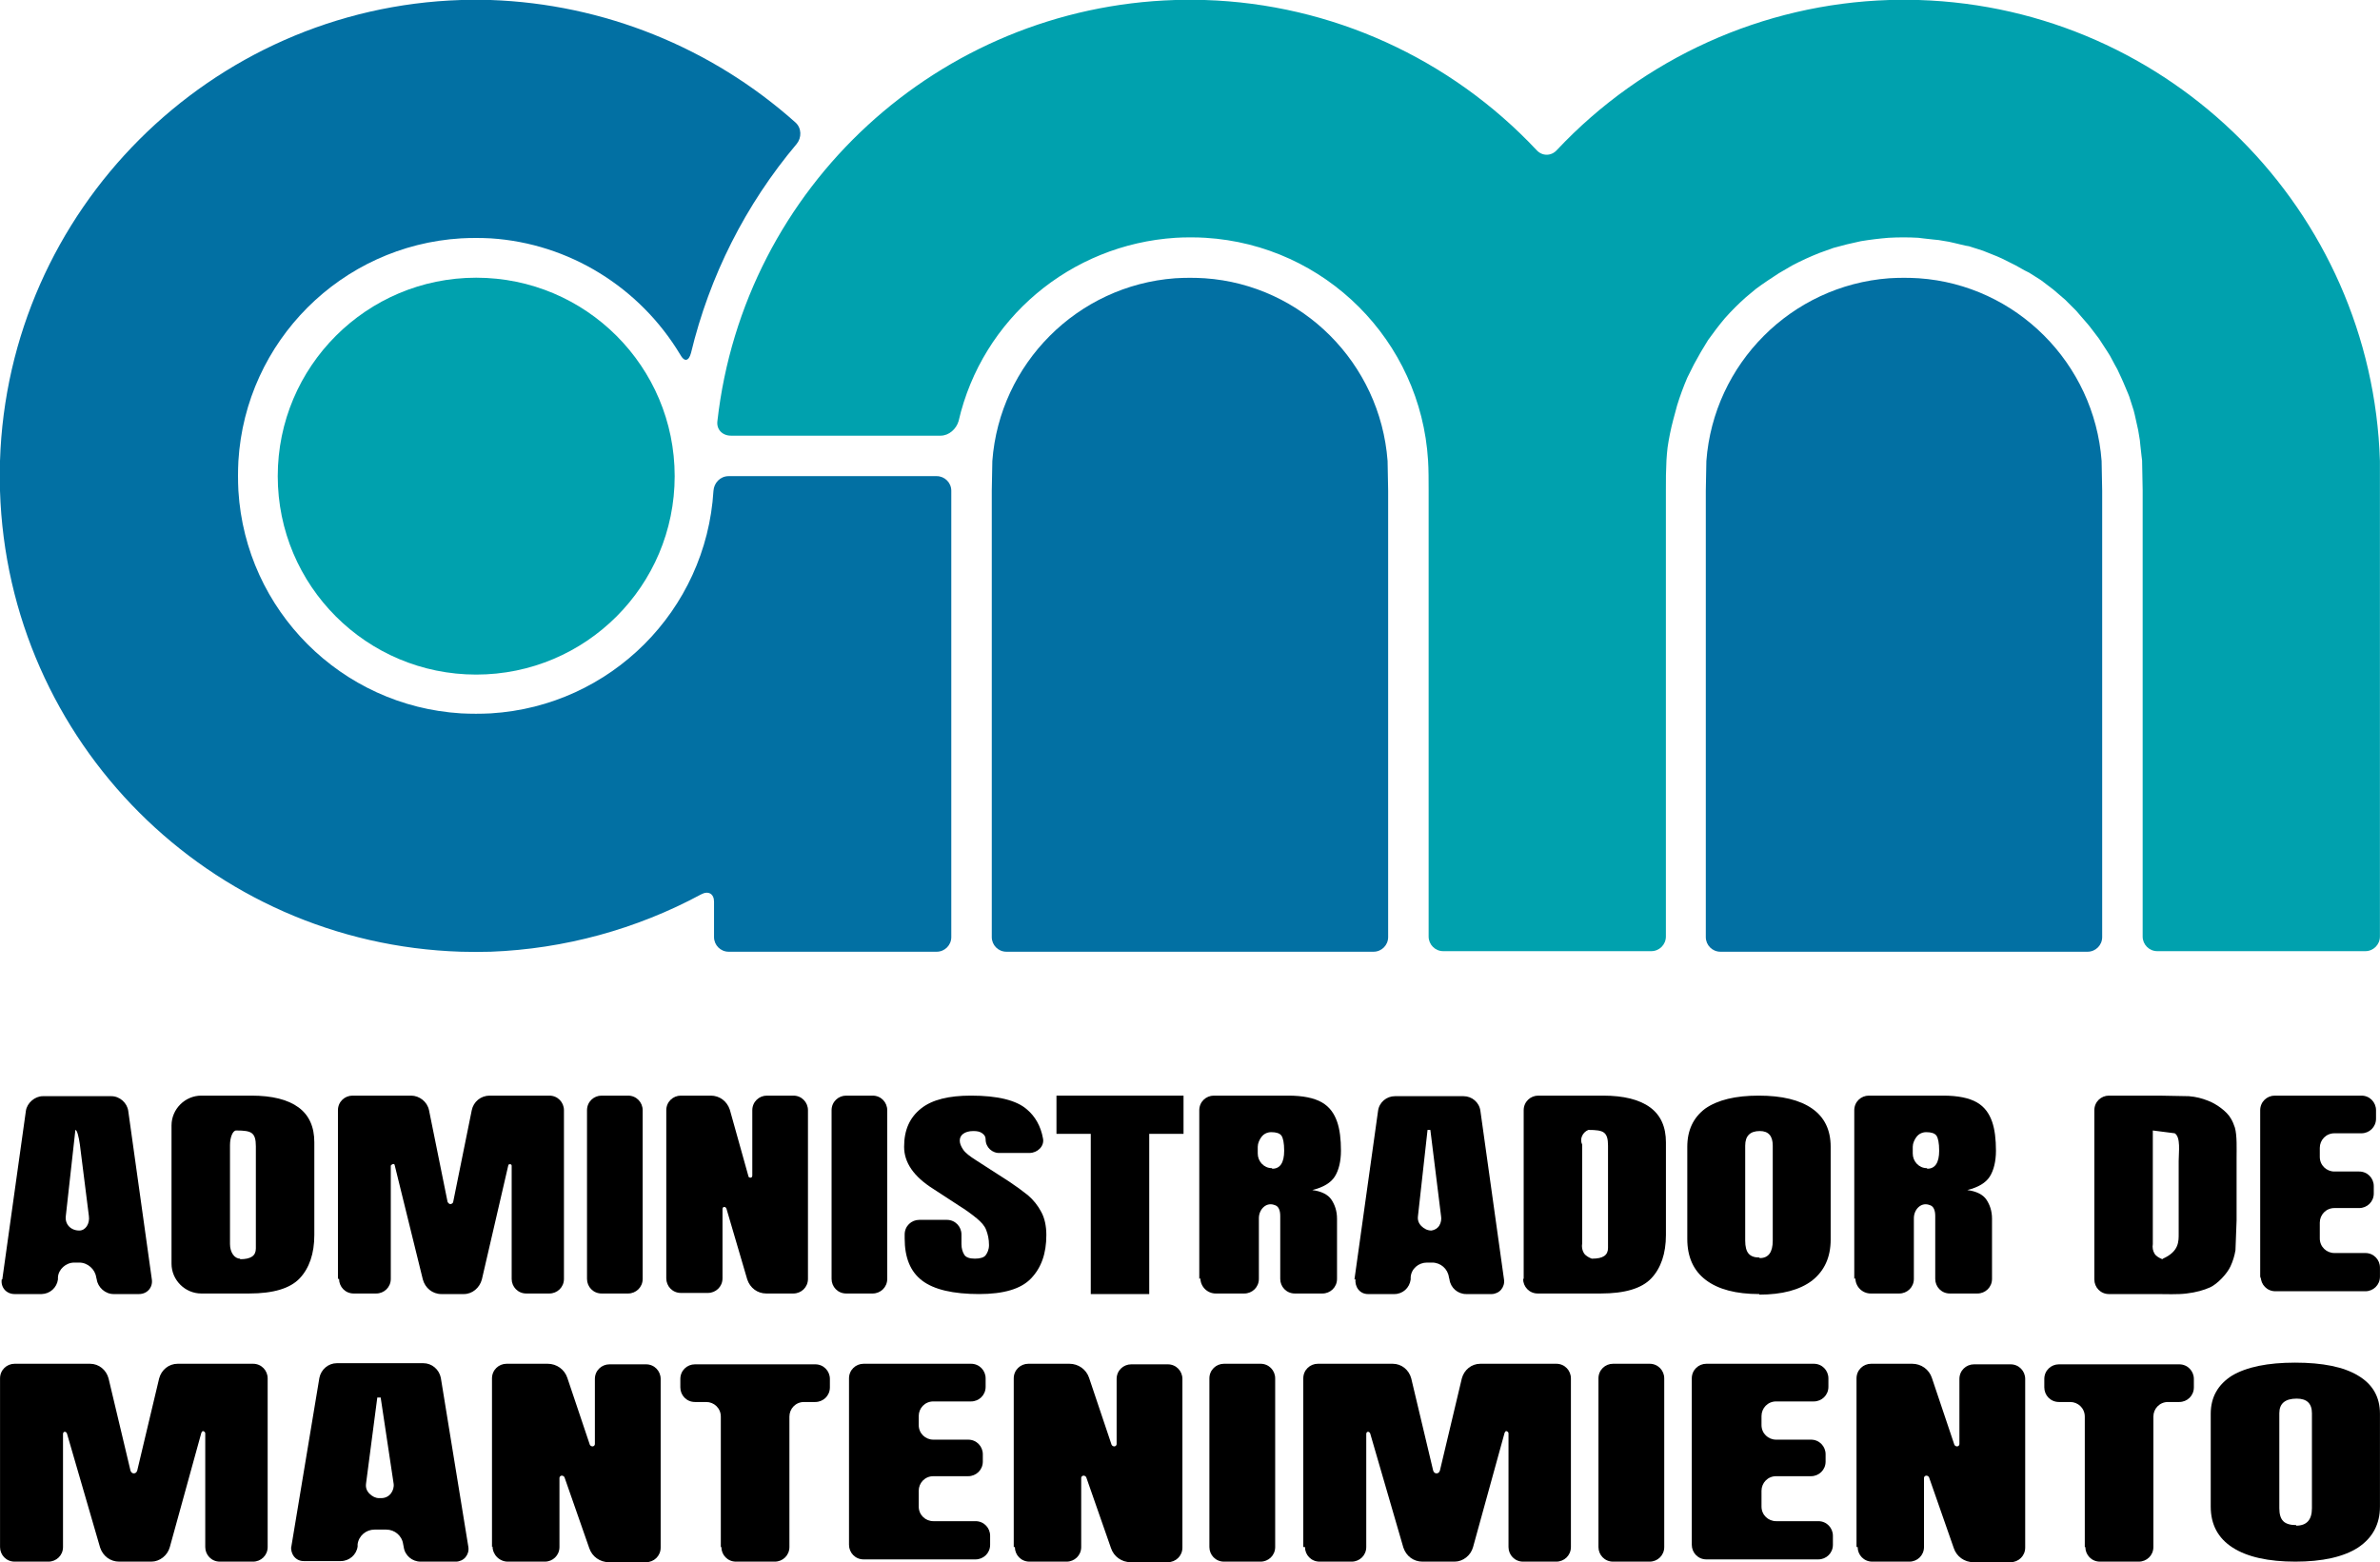
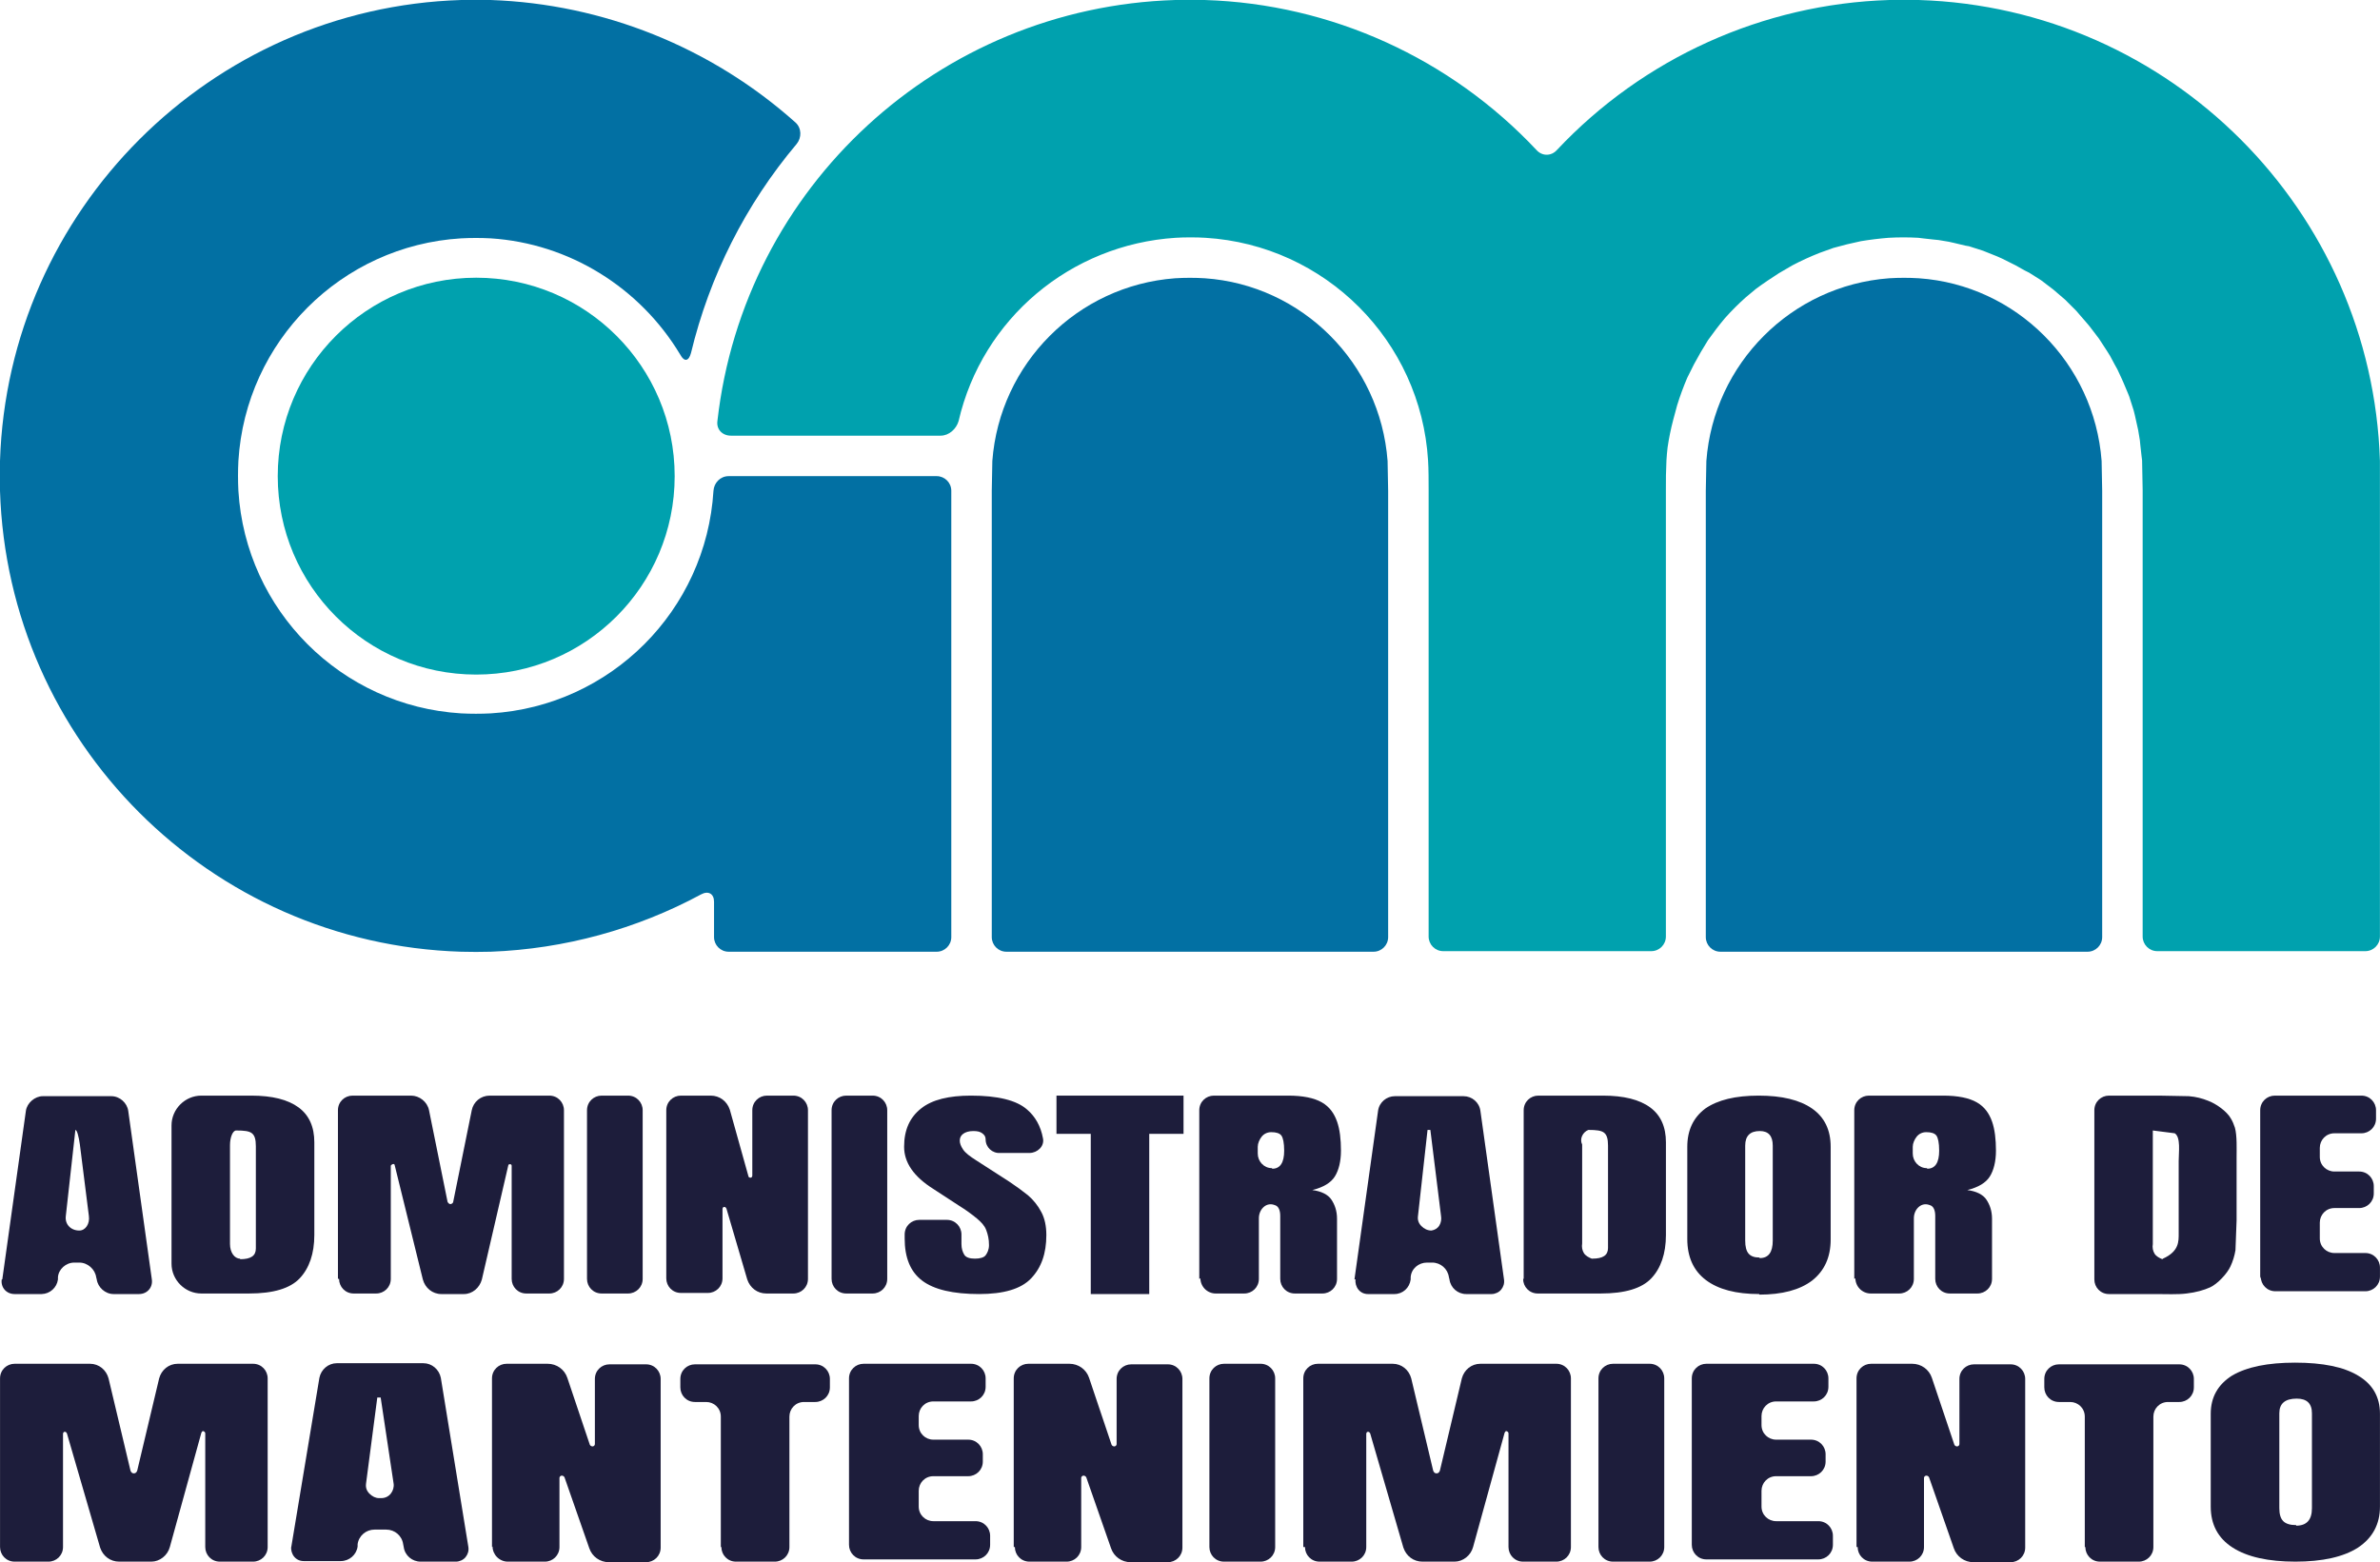
<svg xmlns="http://www.w3.org/2000/svg" xmlns:xlink="http://www.w3.org/1999/xlink" width="160" height="105" viewBox="0 0 42.33 27.78">
-   <path d="M0 27.52v-3c0-.15.12-.26.26-.26H1.6c.16 0 .29.11.33.26l.39 1.64c.01.03.03.05.06.05s.05-.02.06-.05l.39-1.64c.04-.15.17-.26.33-.26H4.5c.15 0 .26.12.26.26v3c0 .15-.12.26-.26.26h-.59c-.15 0-.26-.12-.26-.26V25.5c0-.02-.01-.03-.03-.04s-.03.01-.04.03l-.56 2.03c-.04.15-.18.26-.33.26h-.57c-.16 0-.29-.1-.34-.25l-.59-2.03c-.01-.02-.02-.03-.04-.03s-.03.02-.03.04v2.01c0 .15-.12.26-.26.26h-.6c-.15 0-.26-.12-.26-.26zm5.18 0l.5-3.01c.03-.15.16-.26.31-.26h1.54c.15 0 .28.11.31.26l.49 3.01c.01.07-.01.13-.05.18s-.11.08-.17.08h-.63c-.15 0-.28-.11-.3-.26l-.01-.05c-.02-.15-.15-.26-.3-.26h-.21c-.15 0-.28.11-.3.26v.04c-.02.15-.15.26-.3.26H5.4c-.07 0-.13-.03-.17-.08s-.06-.12-.05-.18zm1.57-.87h.03c.07 0 .13-.03.17-.08s.06-.12.05-.18l-.23-1.53h-.06l-.2 1.53c-.01.07.01.13.06.18s.11.08.17.08zm2 .87v-3c0-.15.12-.26.26-.26h.73c.16 0 .3.1.35.25l.4 1.19c.01.02.03.03.05.03s.04-.02.04-.04v-1.16c0-.15.12-.26.26-.26h.65c.15 0 .26.12.26.26v3c0 .15-.12.26-.26.26h-.66c-.16 0-.3-.1-.35-.25l-.44-1.26c-.01-.02-.03-.03-.05-.03s-.04.02-.04.04v1.23c0 .15-.12.26-.26.26h-.66c-.07 0-.14-.03-.19-.08s-.08-.12-.08-.19z" />
-   <use xlink:href="#B" />
-   <use xlink:href="#C" />
-   <use xlink:href="#D" />
-   <use xlink:href="#E" />
-   <path d="M23.18 27.52v-3c0-.15.12-.26.26-.26h1.33c.16 0 .29.11.33.26l.39 1.64c.01.03.03.05.06.05s.05-.02.06-.05l.39-1.64c.04-.15.17-.26.33-.26h1.35c.15 0 .26.12.26.26v3c0 .15-.12.26-.26.26h-.59c-.15 0-.26-.12-.26-.26V25.5c0-.02-.01-.03-.03-.04s-.03.01-.04.03l-.56 2.03c-.04.15-.18.26-.33.26h-.57c-.16 0-.29-.1-.34-.25l-.59-2.03c-.01-.02-.02-.03-.04-.03s-.03.02-.03.04v2.01c0 .15-.12.26-.26.26h-.57c-.15 0-.26-.12-.26-.26z" />
-   <use xlink:href="#E" x="6.92" />
-   <use xlink:href="#C" x="14.99" />
-   <use xlink:href="#D" x="14.99" />
-   <use xlink:href="#B" x="24.26" />
-   <path d="M40.83 27.78q-.73 0-1.12-.25-.39-.25-.39-.73v-1.65q0-.44.38-.68.39-.23 1.12-.23.74 0 1.12.23.39.23.39.68v1.65q0 .47-.39.73-.39.25-1.12.25zm.01-.64q.28 0 .28-.31v-1.69q0-.26-.27-.26-.31 0-.31.26v1.69q0 .16.07.23.07.07.23.07zM.04 22.76l.42-3c.02-.14.16-.26.3-.26h1.22c.15 0 .28.12.3.26l.42 3c.02.14-.08.26-.23.26h-.45c-.15 0-.28-.12-.3-.26l-.01-.04c-.02-.14-.15-.26-.3-.26h-.09c-.15 0-.28.12-.29.26v.04a.3.3 0 0 1-.29.26H.26c-.15 0-.25-.12-.23-.26zm1.37-.87c.11 0 .19-.12.17-.26l-.16-1.27c-.02-.14-.05-.26-.08-.26l-.17 1.53c-.02.15.09.26.24.26zm1.64.6v-2.47c0-.29.24-.53.53-.53h.89c.37 0 .65.07.84.21s.28.35.28.62v1.65c0 .33-.09.59-.26.77s-.47.27-.9.27h-.85c-.29 0-.53-.24-.53-.53zm1.22-.09c.19 0 .28-.06.28-.19v-1.82c0-.12-.02-.19-.07-.23s-.14-.05-.28-.05c-.06 0-.11.12-.11.26v1.76c0 .15.08.26.18.26zm1.74.35v-3c0-.15.12-.26.26-.26h1.04c.15 0 .29.11.32.26l.33 1.63c.01.02.03.04.05.04s.05-.02.05-.04l.33-1.63c.03-.15.16-.26.32-.26h1.06c.15 0 .26.12.26.26v3c0 .15-.12.26-.26.26h-.41c-.15 0-.26-.12-.26-.26v-2.01c0-.02-.01-.03-.03-.03s-.03.01-.03.02l-.47 2.03c-.04.15-.17.26-.32.26h-.4c-.16 0-.29-.11-.33-.26l-.5-2.03c0-.02-.02-.03-.04-.02s-.03.02-.03.03v2.01c0 .15-.12.26-.26.26h-.4c-.15 0-.26-.12-.26-.26z" />
-   <use xlink:href="#F" />
-   <path d="M11.85 22.75v-3c0-.15.12-.26.26-.26h.53c.16 0 .29.1.34.25l.33 1.18c0 .02.02.03.04.03s.03-.02.03-.04v-1.16c0-.15.12-.26.26-.26h.47c.15 0 .26.12.26.26v3c0 .15-.12.26-.26.26h-.48c-.16 0-.29-.1-.34-.25l-.37-1.26c-.01-.02-.02-.03-.04-.03s-.03.02-.03.04v1.23c0 .15-.12.26-.26.26h-.48c-.15 0-.26-.12-.26-.26z" />
-   <use xlink:href="#F" x="4.35" />
-   <path d="M17.42 23.02c-.47 0-.81-.08-1.02-.24s-.31-.41-.31-.75v-.07c0-.15.12-.26.26-.26h.49c.15 0 .26.12.26.26v.17c0 .08.02.14.05.19s.1.07.19.07.16-.02.19-.06.06-.1.06-.18c0-.11-.02-.19-.05-.27s-.09-.14-.16-.2a2.8 2.8 0 0 0-.32-.23l-.46-.3c-.35-.22-.52-.47-.52-.75 0-.3.1-.52.3-.68s.5-.23.89-.23c.47 0 .81.08 1 .25.14.12.24.29.28.51.03.14-.1.26-.24.26h-.52c-.14.01-.26-.1-.26-.24 0-.05-.02-.08-.06-.11s-.09-.04-.16-.04c-.08 0-.14.02-.18.05s-.06.07-.06.12.02.1.06.16.12.12.23.19l.59.38c.12.08.23.16.33.24a1 1 0 0 1 .24.3c.06.11.09.25.09.41 0 .33-.09.58-.27.77s-.49.28-.93.28z" />
-   <path d="M19.4 23.02v-2.85h-.61v-.68h2.26v.68h-.61v2.85z" />
-   <use xlink:href="#G" />
-   <path d="M24.09 22.76l.42-3c.02-.15.15-.26.3-.26h1.22c.15 0 .28.11.3.26l.42 3c.01.07-.01.13-.05.18s-.11.08-.17.08h-.45a.3.3 0 0 1-.3-.26l-.01-.04a.3.3 0 0 0-.3-.26h-.09c-.15 0-.28.11-.29.26v.04c-.02.15-.14.26-.29.26h-.47c-.07 0-.13-.03-.17-.08s-.06-.12-.05-.18zm1.37-.87c.06-.01.11-.04.14-.09s.04-.11.03-.17l-.19-1.53h-.05l-.17 1.53c-.01.07.01.13.06.18s.11.08.18.08zm1.64.86v-3c0-.15.12-.26.26-.26h1.15c.37 0 .65.07.84.21s.28.35.28.62v1.65c0 .33-.09.59-.26.77s-.47.27-.9.27h-1.12c-.15 0-.26-.12-.26-.26zm1.22-.36c.19 0 .28-.06.28-.19v-1.82c0-.12-.02-.19-.07-.23s-.14-.05-.28-.05c-.1.04-.16.16-.11.26v1.76c-.01.06 0 .12.03.17s.09.08.14.1zm2.97.63q-.62 0-.95-.25-.33-.25-.33-.73V20.4q0-.44.32-.68.33-.23.95-.23.62 0 .95.23.33.23.33.68v1.65q0 .47-.33.73-.33.25-.94.25zm.01-.64q.23 0 .23-.31v-1.69q0-.26-.23-.26-.26 0-.26.26v1.69q0 .16.06.23.06.07.19.07z" />
-   <use xlink:href="#G" x="11.65" />
-   <path d="M37.25 22.75v-3c0-.15.12-.26.26-.26h.89l.53.01c.13.01.24.04.34.08.14.05.34.19.41.32.03.05.05.1.07.16.04.14.03.38.03.53v1.12l-.02.53a1.1 1.1 0 0 1-.09.29c-.06.13-.23.31-.36.37-.11.05-.25.09-.42.11-.15.02-.38.01-.53.01h-.85c-.15 0-.26-.12-.26-.26zm1.22-.36c.29-.13.28-.31.28-.45v-1.29c0-.15.04-.42-.07-.49l-.39-.05v2.02c-.01.06 0 .12.03.17s.09.08.14.1zm1.73.36v-3c0-.15.12-.26.26-.26H42c.15 0 .26.12.26.26v.15c0 .15-.12.26-.26.26h-.48c-.15 0-.26.12-.26.26v.16c0 .15.12.26.26.26h.44c.15 0 .26.12.26.26v.13c0 .15-.12.26-.26.26h-.44c-.15 0-.26.12-.26.26v.28c0 .15.12.26.26.26h.55c.15 0 .26.12.26.26v.16c0 .15-.12.26-.26.26h-1.6c-.15 0-.26-.12-.26-.26z" />
+   <g fill="#1d1d3b">
+     <path d="M0 27.52v-3c0-.15.12-.26.26-.26H1.6c.16 0 .29.11.33.26l.39 1.64c.01.03.03.05.06.05s.05-.02.06-.05l.39-1.64c.04-.15.17-.26.33-.26H4.5c.15 0 .26.12.26.26v3c0 .15-.12.26-.26.26h-.59c-.15 0-.26-.12-.26-.26V25.5c0-.02-.01-.03-.03-.04s-.03.01-.04.03l-.56 2.03c-.04.15-.18.26-.33.26h-.57c-.16 0-.29-.1-.34-.25l-.59-2.03c-.01-.02-.02-.03-.04-.03s-.03.02-.03.04v2.01c0 .15-.12.26-.26.26h-.6c-.15 0-.26-.12-.26-.26zm5.18 0l.5-3.01c.03-.15.16-.26.31-.26h1.54c.15 0 .28.11.31.26l.49 3.01c.01.07-.01.13-.05.18s-.11.08-.17.08h-.63c-.15 0-.28-.11-.3-.26l-.01-.05c-.02-.15-.15-.26-.3-.26h-.21c-.15 0-.28.11-.3.26v.04c-.02.15-.15.26-.3.26H5.4c-.07 0-.13-.03-.17-.08s-.06-.12-.05-.18zm1.57-.87h.03c.07 0 .13-.03.17-.08s.06-.12.05-.18l-.23-1.53h-.06l-.2 1.53c-.01.07.01.13.06.18s.11.08.17.08zm2 .87v-3c0-.15.12-.26.26-.26h.73c.16 0 .3.1.35.25l.4 1.19c.01.02.03.03.05.03s.04-.02.04-.04v-1.16c0-.15.12-.26.26-.26h.65c.15 0 .26.12.26.26v3c0 .15-.12.26-.26.26h-.66c-.16 0-.3-.1-.35-.25l-.44-1.26c-.01-.02-.03-.03-.05-.03s-.04.02-.04.04v1.23c0 .15-.12.26-.26.26h-.66c-.07 0-.14-.03-.19-.08s-.08-.12-.08-.19z" />
+     <use xlink:href="#B" />
+     <use xlink:href="#C" />
+     <use xlink:href="#D" />
+     <use xlink:href="#E" />
+     <path d="M23.18 27.52v-3c0-.15.12-.26.26-.26h1.33c.16 0 .29.11.33.26l.39 1.64c.01.03.03.05.06.05s.05-.02.06-.05l.39-1.64c.04-.15.17-.26.33-.26h1.35c.15 0 .26.12.26.26v3c0 .15-.12.26-.26.26h-.59c-.15 0-.26-.12-.26-.26V25.5c0-.02-.01-.03-.03-.04s-.03.01-.04.03l-.56 2.03c-.04.15-.18.26-.33.26h-.57c-.16 0-.29-.1-.34-.25l-.59-2.03c-.01-.02-.02-.03-.04-.03s-.03.02-.03.04v2.01c0 .15-.12.26-.26.26h-.57c-.15 0-.26-.12-.26-.26z" />
+     <use xlink:href="#E" x="6.92" />
+     <use xlink:href="#C" x="14.99" />
+     <use xlink:href="#D" x="14.99" />
+     <use xlink:href="#B" x="24.26" />
+     <path d="M40.83 27.78q-.73 0-1.12-.25-.39-.25-.39-.73v-1.65q0-.44.38-.68.39-.23 1.12-.23.74 0 1.12.23.39.23.39.68v1.65q0 .47-.39.73-.39.25-1.12.25zm.01-.64q.28 0 .28-.31v-1.69q0-.26-.27-.26-.31 0-.31.26v1.69q0 .16.07.23.07.07.23.07zM.04 22.76l.42-3c.02-.14.16-.26.3-.26h1.22c.15 0 .28.12.3.26l.42 3c.02.14-.08.26-.23.26h-.45c-.15 0-.28-.12-.3-.26l-.01-.04c-.02-.14-.15-.26-.3-.26h-.09c-.15 0-.28.12-.29.26v.04a.3.3 0 0 1-.29.26H.26c-.15 0-.25-.12-.23-.26zm1.37-.87c.11 0 .19-.12.17-.26l-.16-1.27c-.02-.14-.05-.26-.08-.26l-.17 1.53c-.02.15.09.26.24.26zm1.64.6v-2.47c0-.29.24-.53.53-.53h.89c.37 0 .65.07.84.21s.28.35.28.62v1.65c0 .33-.09.59-.26.77s-.47.27-.9.27h-.85c-.29 0-.53-.24-.53-.53zm1.22-.09c.19 0 .28-.06.28-.19v-1.82c0-.12-.02-.19-.07-.23s-.14-.05-.28-.05c-.06 0-.11.12-.11.26v1.76c0 .15.08.26.18.26zm1.74.35v-3c0-.15.12-.26.26-.26h1.04c.15 0 .29.11.32.26l.33 1.63c.01.02.03.04.05.04s.05-.02.05-.04l.33-1.63c.03-.15.16-.26.32-.26h1.06c.15 0 .26.12.26.26v3c0 .15-.12.26-.26.26h-.41c-.15 0-.26-.12-.26-.26v-2.01c0-.02-.01-.03-.03-.03s-.03.01-.03.02l-.47 2.03c-.04.15-.17.26-.32.26h-.4c-.16 0-.29-.11-.33-.26l-.5-2.03c0-.02-.02-.03-.04-.02s-.03.02-.03.03v2.01c0 .15-.12.26-.26.26h-.4c-.15 0-.26-.12-.26-.26z" />
+     <use xlink:href="#F" />
+     <path d="M11.85 22.75v-3c0-.15.12-.26.26-.26h.53c.16 0 .29.1.34.25l.33 1.18c0 .02.02.03.04.03s.03-.02.03-.04v-1.16c0-.15.12-.26.26-.26h.47c.15 0 .26.12.26.26v3c0 .15-.12.26-.26.26h-.48c-.16 0-.29-.1-.34-.25l-.37-1.26c-.01-.02-.02-.03-.04-.03s-.03.02-.03.04v1.23c0 .15-.12.26-.26.26h-.48c-.15 0-.26-.12-.26-.26z" />
+     <use xlink:href="#F" x="4.35" />
+     <path d="M17.42 23.02c-.47 0-.81-.08-1.02-.24s-.31-.41-.31-.75v-.07c0-.15.12-.26.26-.26h.49c.15 0 .26.12.26.26v.17c0 .08.02.14.05.19s.1.07.19.07.16-.02.19-.06.06-.1.06-.18c0-.11-.02-.19-.05-.27s-.09-.14-.16-.2a2.8 2.8 0 0 0-.32-.23l-.46-.3c-.35-.22-.52-.47-.52-.75 0-.3.1-.52.3-.68s.5-.23.89-.23c.47 0 .81.08 1 .25.14.12.24.29.28.51.03.14-.1.26-.24.26h-.52c-.14.01-.26-.1-.26-.24 0-.05-.02-.08-.06-.11s-.09-.04-.16-.04c-.08 0-.14.02-.18.05s-.06.07-.06.12.02.1.06.16.12.12.23.19l.59.38c.12.08.23.16.33.24a1 1 0 0 1 .24.3c.06.11.09.25.09.41 0 .33-.09.58-.27.77s-.49.28-.93.28z" />
+     <path d="M19.4 23.02v-2.85h-.61v-.68h2.26v.68h-.61v2.85z" />
+     <use xlink:href="#G" />
+     <path d="M24.09 22.76l.42-3c.02-.15.15-.26.3-.26h1.22c.15 0 .28.11.3.26l.42 3c.01.07-.01.13-.05.18s-.11.08-.17.08h-.45a.3.3 0 0 1-.3-.26l-.01-.04a.3.3 0 0 0-.3-.26h-.09c-.15 0-.28.11-.29.26v.04c-.02.15-.14.26-.29.26h-.47c-.07 0-.13-.03-.17-.08s-.06-.12-.05-.18zm1.37-.87c.06-.01.11-.04.14-.09s.04-.11.03-.17l-.19-1.53h-.05l-.17 1.53c-.01.07.01.13.06.18s.11.08.18.08zm1.64.86v-3c0-.15.12-.26.26-.26h1.15c.37 0 .65.07.84.21s.28.35.28.62v1.65c0 .33-.09.59-.26.77s-.47.27-.9.27h-1.12c-.15 0-.26-.12-.26-.26zm1.22-.36c.19 0 .28-.06.28-.19v-1.82c0-.12-.02-.19-.07-.23s-.14-.05-.28-.05c-.1.04-.16.16-.11.26v1.76c-.01.06 0 .12.03.17s.09.08.14.1zm2.97.63q-.62 0-.95-.25-.33-.25-.33-.73V20.4q0-.44.32-.68.33-.23.95-.23.62 0 .95.23.33.23.33.68v1.65q0 .47-.33.73-.33.25-.94.25zm.01-.64q.23 0 .23-.31v-1.69q0-.26-.23-.26-.26 0-.26.26v1.69q0 .16.06.23.06.07.19.07z" />
+     <use xlink:href="#G" x="11.65" />
+     <path d="M37.25 22.75v-3c0-.15.12-.26.26-.26h.89l.53.01c.13.01.24.04.34.08.14.05.34.19.41.32.03.05.05.1.07.16.04.14.03.38.03.53v1.12l-.02.53a1.1 1.1 0 0 1-.09.29c-.06.13-.23.31-.36.37-.11.05-.25.09-.42.11-.15.02-.38.01-.53.01h-.85c-.15 0-.26-.12-.26-.26zm1.22-.36c.29-.13.28-.31.28-.45v-1.29c0-.15.04-.42-.07-.49l-.39-.05v2.02c-.01.06 0 .12.03.17s.09.08.14.1zm1.73.36v-3c0-.15.12-.26.26-.26H42c.15 0 .26.12.26.26v.15c0 .15-.12.26-.26.26h-.48c-.15 0-.26.12-.26.26v.16c0 .15.12.26.26.26h.44c.15 0 .26.12.26.26v.13c0 .15-.12.26-.26.26h-.44c-.15 0-.26.12-.26.26v.28c0 .15.12.26.26.26h.55c.15 0 .26.12.26.26v.16c0 .15-.12.26-.26.26h-1.6c-.15 0-.26-.12-.26-.26z" />
+   </g>
  <g transform="matrix(1 0 0 1 -.0007 .0001)">
    <g fill="#00a1ae" fill-rule="evenodd">
      <circle cx="8.47" cy="8.47" r="3.53" paint-order="stroke fill markers" />
      <path d="M20.9 0c-4.2.13-7.67 3.32-8.14 7.49-.02.15.09.26.24.26h3.73c.15 0 .28-.12.32-.26.42-1.82 1.99-3.14 3.86-3.26.15-.01.38-.01.53 0 2.13.13 3.83 1.83 3.96 3.96.01.15.01.38.01.53v6.8 1.14a.26.26 45 0 0 .26.26h3.7a.26.26 135 0 0 .26-.26v-.62-7.32a9 9 0 0 1 .01-.53 4.2 4.2 0 0 1 .02-.23 4.4 4.4 0 0 1 .1-.49l.07-.26a5 5 0 0 1 .18-.49l.12-.24a7 7 0 0 1 .25-.43 6 6 0 0 1 .3-.39 4.5 4.5 0 0 1 .37-.37c.06-.05.12-.1.18-.15.12-.09.3-.21.41-.28l.24-.14a4.9 4.9 0 0 1 .48-.22l.25-.09a6.9 6.9 0 0 1 .49-.12 6 6 0 0 1 .49-.06 4.7 4.7 0 0 1 .53 0l.08.01.18.02.1.01.18.03.09.02.21.05.06.01.25.08.05.02.2.08.09.04.16.08.08.04.16.09.08.04.19.12.03.02.21.16.07.06.14.12.07.07.13.13.06.07.13.15.05.06.16.21.02.03.13.2.05.08.08.15.05.09.07.15.04.09.08.19.02.05.08.25.02.08.04.18.02.09.03.18.01.1.02.18.01.08.01.53v6.79 1.15a.26.26 45 0 0 .26.26h3.7a.26.26 135 0 0 .26-.26V8.73 8.2C42.19 3.74 38.6.14 34.13 0a10.2 10.2 0 0 0-.53 0c-2.24.07-4.37 1.03-5.91 2.67-.1.11-.26.11-.36 0C25.8 1.04 23.68.07 21.43 0c-.15 0-.26 0-.26 0z" paint-order="stroke fill markers" />
    </g>
    <g fill="#0270a3">
      <use xlink:href="#H" fill-rule="evenodd" paint-order="stroke fill markers" />
      <use xlink:href="#H" x="12.7" fill-rule="evenodd" paint-order="stroke fill markers" />
      <path d="M8.2 0C3.74.14.14 3.74 0 8.2a10.4 10.4 0 0 0 0 .53c.14 4.47 3.73 8.06 8.2 8.2a9.5 9.5 0 0 0 .53 0c1.31-.05 2.59-.4 3.74-1.02.13-.07.23-.01.23.13v.63a.26.26 45 0 0 .26.26h3.7a.26.26 135 0 0 .26-.26V8.73a.26.26 45 0 0-.26-.26h-3.7c-.15 0-.26.12-.27.26-.13 2.13-1.83 3.83-3.96 3.96a5.2 5.2 0 0 1-.53 0c-2.13-.13-3.83-1.83-3.96-3.96a5.2 5.2 0 0 1 0-.53c.13-2.13 1.83-3.83 3.96-3.96a5 5 0 0 1 .53 0c1.39.09 2.65.87 3.37 2.07.07.13.15.12.19-.03.33-1.37.97-2.64 1.88-3.72.09-.11.09-.28-.02-.38C12.65.84 10.73.07 8.73 0a10.3 10.3 0 0 0-.53 0z" fill-rule="evenodd" paint-order="stroke fill markers" />
    </g>
  </g>
  <defs>
    <path id="B" d="M12.82 27.52V25.2c0-.15-.12-.26-.26-.26h-.2c-.15 0-.26-.12-.26-.26v-.15c0-.15.12-.26.26-.26h2.14c.15 0 .26.12.26.26v.15c0 .15-.12.26-.26.26h-.2c-.15 0-.26.12-.26.26v2.32c0 .15-.12.26-.26.26h-.69c-.15 0-.26-.12-.26-.26z" />
    <path id="C" d="M15.1 27.52v-3c0-.15.12-.26.26-.26h1.91c.15 0 .26.12.26.26v.15c0 .15-.12.26-.26.26h-.67c-.15 0-.26.12-.26.26v.16c0 .15.12.26.26.26h.62c.15 0 .26.12.26.26v.13c0 .15-.12.26-.26.26h-.62c-.15 0-.26.12-.26.26v.28c0 .15.12.26.26.26h.75c.15 0 .26.12.26.26v.16c0 .15-.12.26-.26.26h-1.99c-.15 0-.26-.12-.26-.26z" />
    <path id="D" d="M18.03 27.52v-3c0-.15.12-.26.26-.26h.73c.16 0 .3.1.35.25l.4 1.19c.01.02.03.03.05.03s.04-.02.04-.04v-1.16c0-.15.12-.26.26-.26h.65c.15 0 .26.12.26.26v3c0 .15-.12.26-.26.26h-.66c-.16 0-.3-.1-.35-.25l-.44-1.26c-.01-.02-.03-.03-.05-.03s-.04.02-.04.04v1.23c0 .15-.12.26-.26.26h-.66c-.15 0-.26-.12-.26-.26z" />
    <path id="E" d="M21.51 27.52v-3c0-.15.12-.26.26-.26h.65c.15 0 .26.12.26.26v3c0 .15-.12.26-.26.26h-.65c-.15 0-.26-.12-.26-.26z" />
    <path id="F" d="M10.44 22.75v-3c0-.15.12-.26.26-.26h.47c.15 0 .26.12.26.26v3c0 .15-.12.26-.26.26h-.47c-.15 0-.26-.12-.26-.26z" />
    <path id="G" d="M21.33 22.75v-3c0-.15.12-.26.26-.26h1.32c.26 0 .46.04.6.12s.22.2.27.34.07.32.07.52c0 .19-.04.35-.11.46s-.2.19-.4.24c.16.02.28.08.34.17s.1.2.1.34v1.07c0 .15-.12.26-.26.26h-.49c-.15 0-.26-.12-.26-.26v-1.12c0-.1-.03-.17-.09-.19-.01 0-.02-.01-.03-.01-.14-.04-.26.09-.26.24v1.08c0 .15-.12.26-.26.26h-.51c-.07 0-.14-.03-.19-.08s-.08-.12-.08-.19zm1.3-1.96c.14 0 .21-.11.21-.32 0-.14-.02-.23-.05-.27s-.09-.06-.18-.06c-.07 0-.13.03-.17.08s-.07.12-.07.18v.12c0 .14.11.26.25.26z" />
    <path id="H" d="M20.9 4.95c-1.74.13-3.12 1.52-3.25 3.25l-.01.53v7.94a.26.26 45 0 0 .26.26h6.53a.26.26 135 0 0 .26-.26V8.73l-.01-.53c-.13-1.74-1.52-3.13-3.25-3.25a4.3 4.3 0 0 0-.53 0z" />
  </defs>
</svg>
